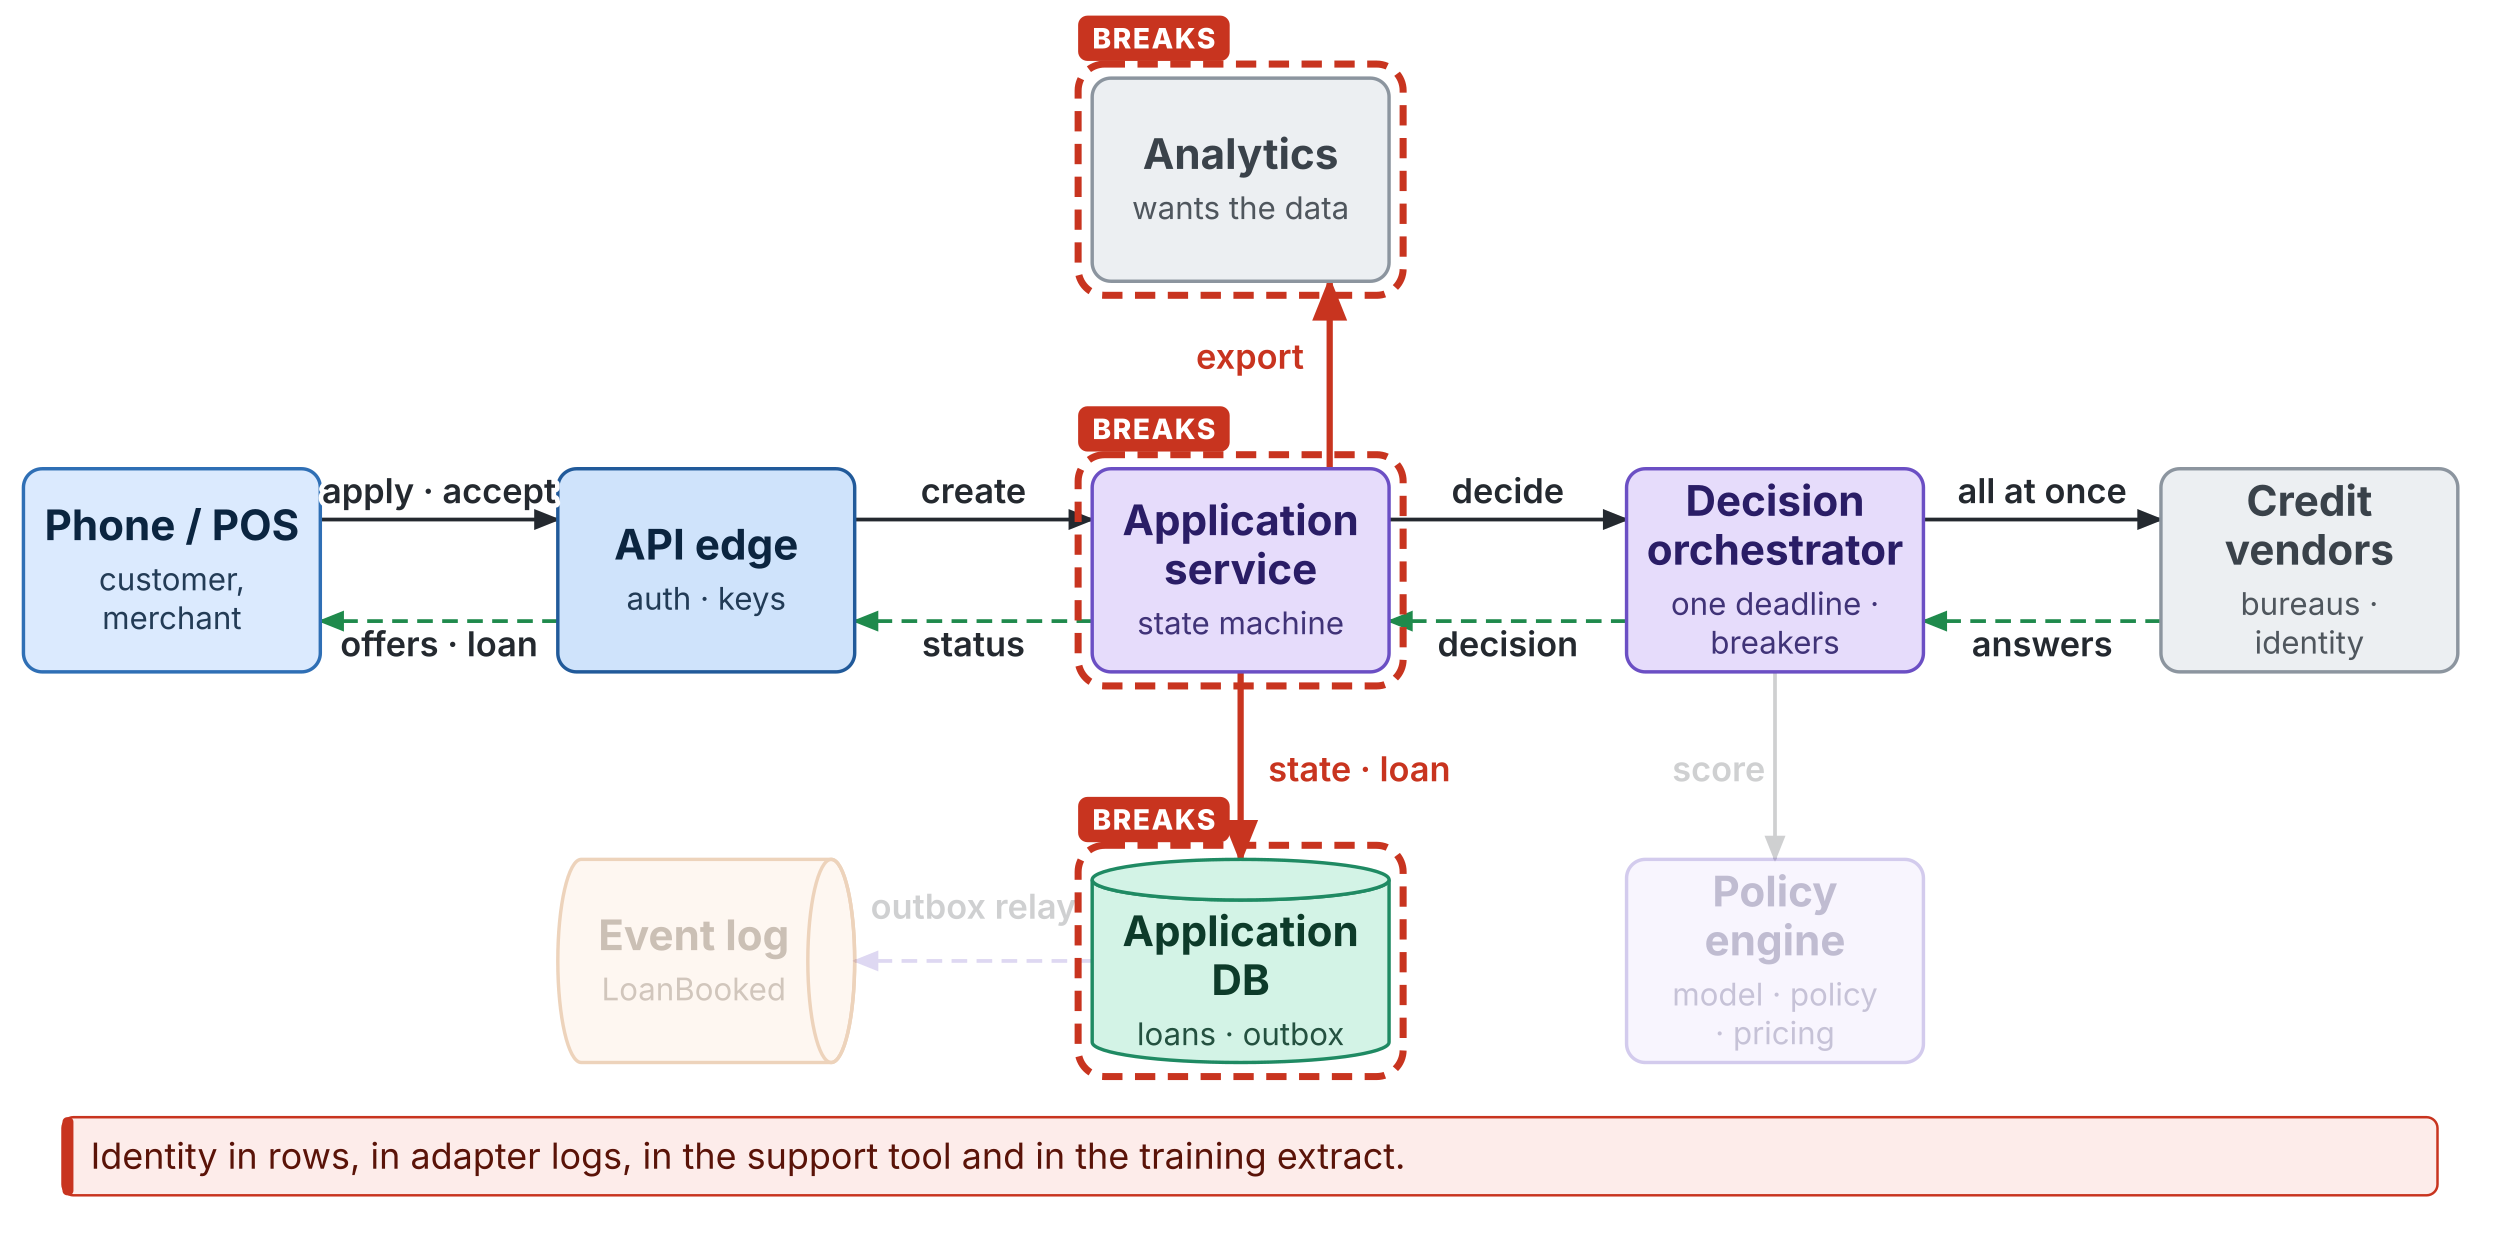
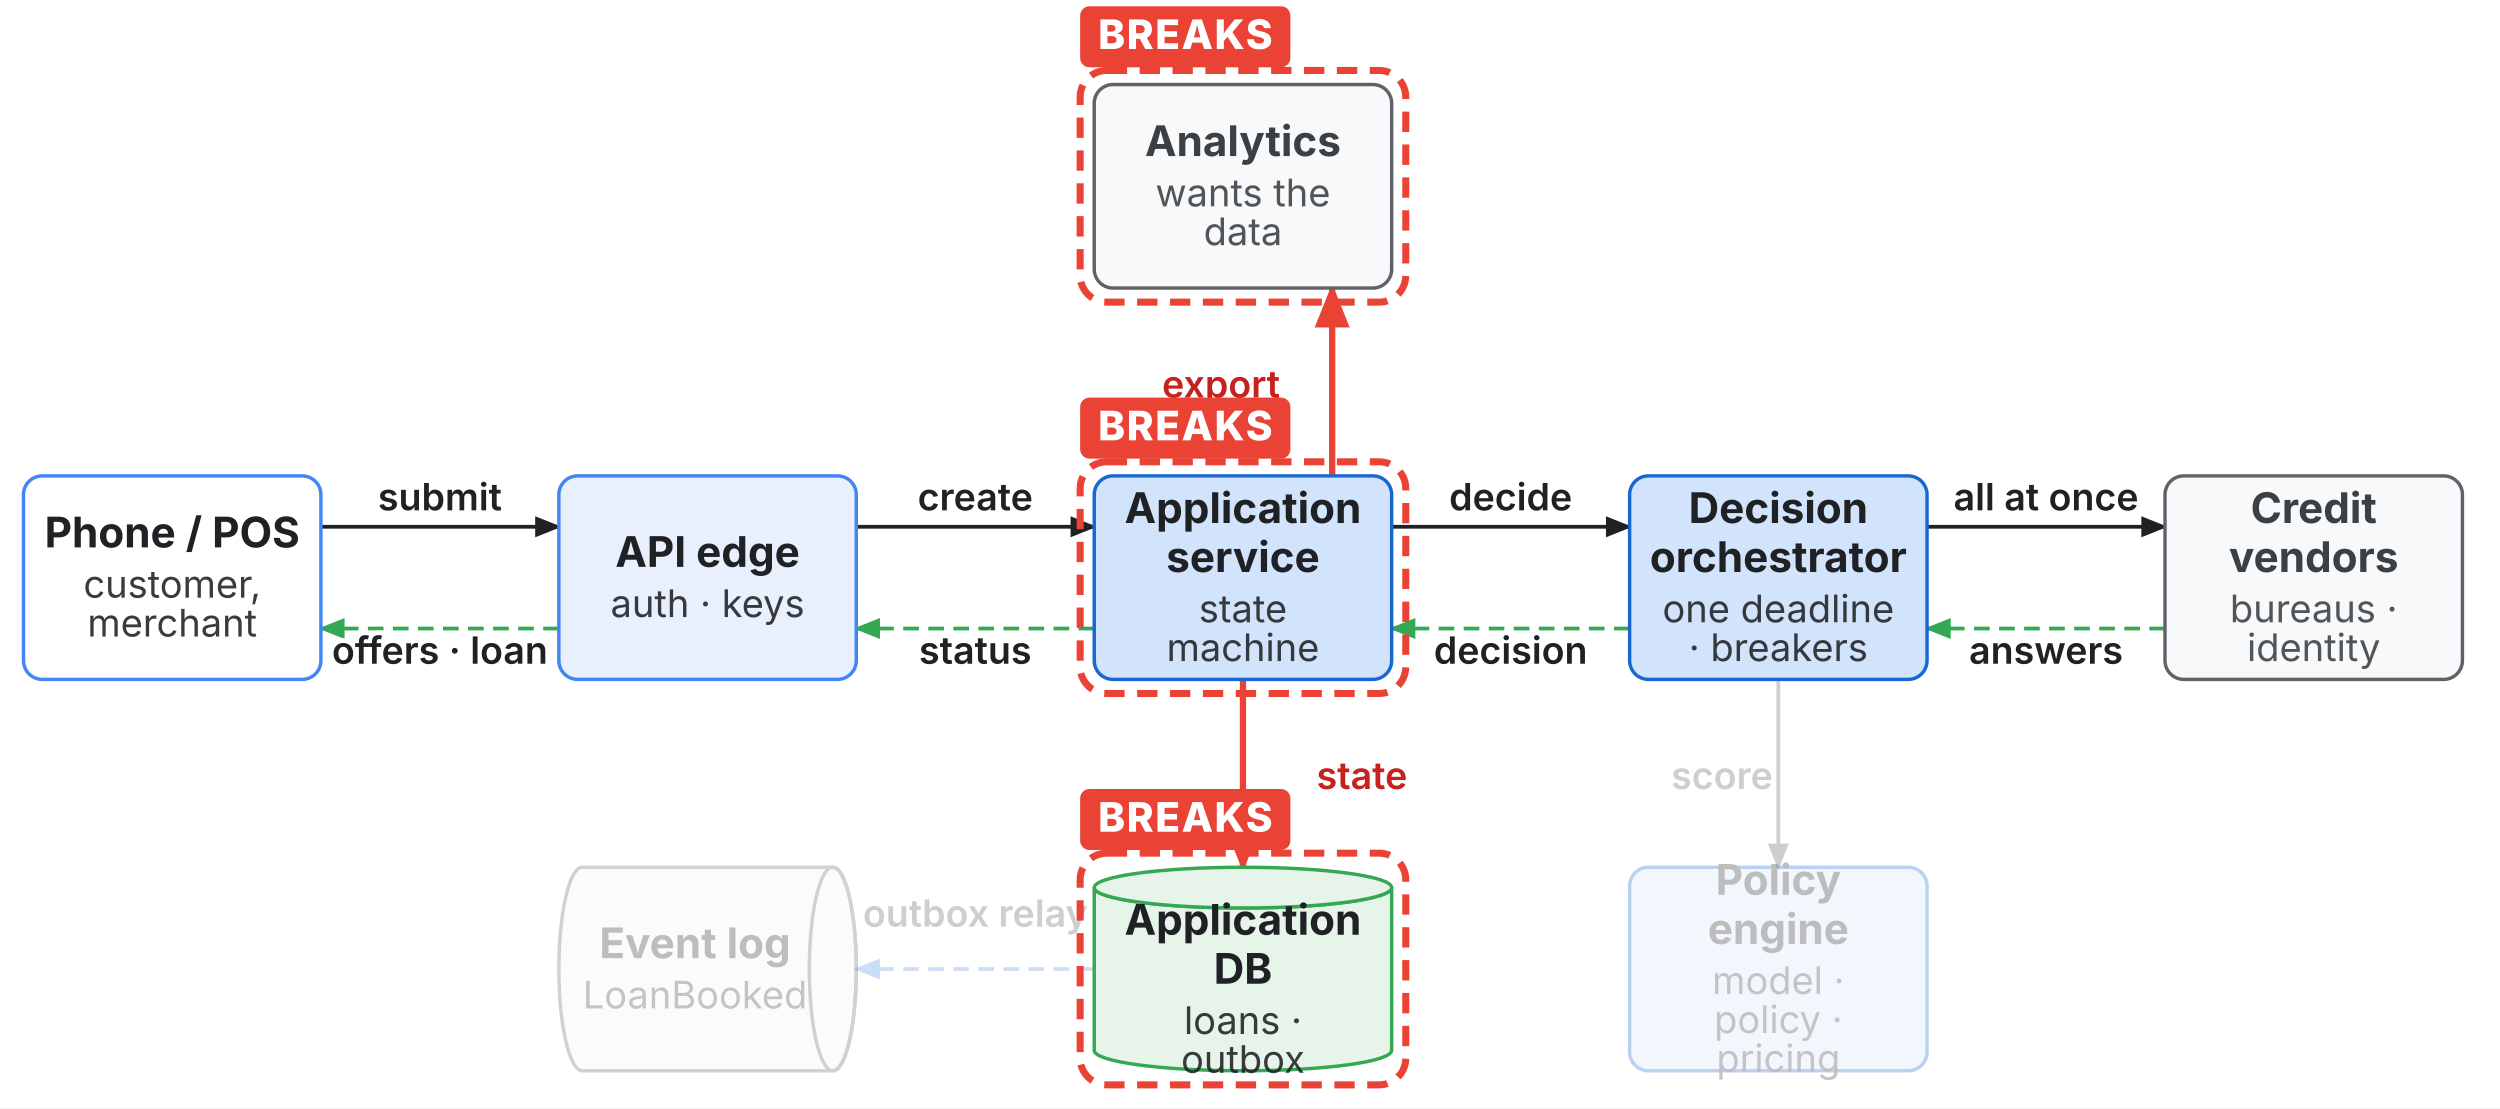
- <svg xmlns="http://www.w3.org/2000/svg" class="base" viewBox="0 0 1600 800" width="1600" height="800">
+ <svg xmlns="http://www.w3.org/2000/svg" class="base" viewBox="0 -4 1597 708" width="1597" height="708">
  <defs>
-     <marker id="bs-1f8a4c" viewBox="0 0 10 10" refX="9" refY="5" markerWidth="7" markerHeight="7" orient="auto">
-       <path d="M0,1 L10,5 L0,9 z" fill="#1f8a4c" />
+     <marker id="bs-1967d2" viewBox="0 0 10 10" refX="9" refY="5" markerWidth="7" markerHeight="7" orient="auto">
+       <path d="M0,1 L10,5 L0,9 z" fill="#1967d2" />
    </marker>
-     <marker id="bs-s-1f8a4c" viewBox="0 0 10 10" refX="1" refY="5" markerWidth="7" markerHeight="7" orient="auto">
-       <path d="M10,1 L0,5 L10,9 z" fill="#1f8a4c" />
+     <marker id="bs-s-1967d2" viewBox="0 0 10 10" refX="1" refY="5" markerWidth="7" markerHeight="7" orient="auto">
+       <path d="M10,1 L0,5 L10,9 z" fill="#1967d2" />
    </marker>
-     <marker id="bs-24292f" viewBox="0 0 10 10" refX="9" refY="5" markerWidth="7" markerHeight="7" orient="auto">
-       <path d="M0,1 L10,5 L0,9 z" fill="#24292f" />
+     <marker id="bs-202124" viewBox="0 0 10 10" refX="9" refY="5" markerWidth="7" markerHeight="7" orient="auto">
+       <path d="M0,1 L10,5 L0,9 z" fill="#202124" />
    </marker>
-     <marker id="bs-s-24292f" viewBox="0 0 10 10" refX="1" refY="5" markerWidth="7" markerHeight="7" orient="auto">
-       <path d="M10,1 L0,5 L10,9 z" fill="#24292f" />
+     <marker id="bs-s-202124" viewBox="0 0 10 10" refX="1" refY="5" markerWidth="7" markerHeight="7" orient="auto">
+       <path d="M10,1 L0,5 L10,9 z" fill="#202124" />
    </marker>
-     <marker id="bs-6b4fc4" viewBox="0 0 10 10" refX="9" refY="5" markerWidth="7" markerHeight="7" orient="auto">
-       <path d="M0,1 L10,5 L0,9 z" fill="#6b4fc4" />
+     <marker id="bs-34a853" viewBox="0 0 10 10" refX="9" refY="5" markerWidth="7" markerHeight="7" orient="auto">
+       <path d="M0,1 L10,5 L0,9 z" fill="#34a853" />
    </marker>
-     <marker id="bs-s-6b4fc4" viewBox="0 0 10 10" refX="1" refY="5" markerWidth="7" markerHeight="7" orient="auto">
-       <path d="M10,1 L0,5 L10,9 z" fill="#6b4fc4" />
+     <marker id="bs-s-34a853" viewBox="0 0 10 10" refX="1" refY="5" markerWidth="7" markerHeight="7" orient="auto">
+       <path d="M10,1 L0,5 L10,9 z" fill="#34a853" />
    </marker>
-     <marker id="bs-c8341f" viewBox="0 0 10 10" refX="9" refY="5" markerWidth="7" markerHeight="7" orient="auto">
-       <path d="M0,1 L10,5 L0,9 z" fill="#c8341f" />
+     <marker id="bs-ea4335" viewBox="0 0 10 10" refX="9" refY="5" markerWidth="7" markerHeight="7" orient="auto">
+       <path d="M0,1 L10,5 L0,9 z" fill="#ea4335" />
    </marker>
-     <marker id="bs-s-c8341f" viewBox="0 0 10 10" refX="1" refY="5" markerWidth="7" markerHeight="7" orient="auto">
-       <path d="M10,1 L0,5 L10,9 z" fill="#c8341f" />
+     <marker id="bs-s-ea4335" viewBox="0 0 10 10" refX="1" refY="5" markerWidth="7" markerHeight="7" orient="auto">
+       <path d="M10,1 L0,5 L10,9 z" fill="#ea4335" />
    </marker>
  </defs>
-   <rect width="1600" height="800" fill="#ffffff" />
-   <path d="M205.0,332.5 L357.0,332.5" fill="none" stroke="#24292f" stroke-width="2.4" marker-end="url(#bs-24292f)" />
-   <path d="M357.0,397.5 L205.0,397.5" fill="none" stroke="#1f8a4c" stroke-width="2.4" stroke-dasharray="10 6" marker-end="url(#bs-1f8a4c)" />
-   <path d="M547.0,332.5 L699.0,332.5" fill="none" stroke="#24292f" stroke-width="2.4" marker-end="url(#bs-24292f)" />
-   <path d="M699.0,397.5 L547.0,397.5" fill="none" stroke="#1f8a4c" stroke-width="2.4" stroke-dasharray="10 6" marker-end="url(#bs-1f8a4c)" />
-   <path d="M794.0,430.0 L794.0,550.0" fill="none" stroke="#c8341f" stroke-width="4" marker-end="url(#bs-c8341f)" />
-   <path d="M889.0,332.5 L1041.0,332.5" fill="none" stroke="#24292f" stroke-width="2.4" marker-end="url(#bs-24292f)" />
-   <path d="M1041.0,397.5 L889.0,397.5" fill="none" stroke="#1f8a4c" stroke-width="2.4" stroke-dasharray="10 6" marker-end="url(#bs-1f8a4c)" />
-   <path d="M1231.0,332.5 L1383.0,332.5" fill="none" stroke="#24292f" stroke-width="2.4" marker-end="url(#bs-24292f)" />
-   <path d="M1383.0,397.5 L1231.0,397.5" fill="none" stroke="#1f8a4c" stroke-width="2.4" stroke-dasharray="10 6" marker-end="url(#bs-1f8a4c)" />
-   <path d="M1136.0,430.0 L1136.0,550.0" fill="none" stroke="#24292f" stroke-width="2.4" marker-end="url(#bs-24292f)" opacity="0.22" />
-   <path d="M699.0,615.0 L547.0,615.0" fill="none" stroke="#6b4fc4" stroke-width="2.4" stroke-dasharray="10 6" marker-end="url(#bs-6b4fc4)" opacity="0.22" />
-   <path d="M851.0,300.0 L851.0,180.0" fill="none" stroke="#c8341f" stroke-width="4" marker-end="url(#bs-c8341f)" />
-   <rect x="15" y="300" width="190" height="130" rx="12" fill="#dbeafe" stroke="#2f6fb5" stroke-width="2.2" />
-   <text x="110.0" y="345.7" text-anchor="middle" font-family="Inter, Helvetica, Arial, sans-serif" font-size="27" font-weight="700" fill="#0b2540">Phone / POS</text>
-   <text x="110.0" y="377.8" text-anchor="middle" font-family="Inter, Helvetica, Arial, sans-serif" font-size="20.0" fill="#0b2540" fill-opacity="0.88">customer,</text>
-   <text x="110.0" y="402.6" text-anchor="middle" font-family="Inter, Helvetica, Arial, sans-serif" font-size="20.0" fill="#0b2540" fill-opacity="0.88">merchant</text>
-   <rect x="357" y="300" width="190" height="130" rx="12" fill="#cfe3fb" stroke="#215a9a" stroke-width="2.2" />
-   <text x="452.0" y="358.1" text-anchor="middle" font-family="Inter, Helvetica, Arial, sans-serif" font-size="27" font-weight="700" fill="#0b2540">API edge</text>
-   <text x="452.0" y="390.2" text-anchor="middle" font-family="Inter, Helvetica, Arial, sans-serif" font-size="20.0" fill="#0b2540" fill-opacity="0.88">auth · keys</text>
-   <rect x="699" y="300" width="190" height="130" rx="12" fill="#e6dcfb" stroke="#6b4fc4" stroke-width="2.2" />
-   <text x="794.0" y="342.5" text-anchor="middle" font-family="Inter, Helvetica, Arial, sans-serif" font-size="27" font-weight="700" fill="#2a1d66">Application</text>
-   <text x="794.0" y="373.8" text-anchor="middle" font-family="Inter, Helvetica, Arial, sans-serif" font-size="27" font-weight="700" fill="#2a1d66">service</text>
-   <text x="794.0" y="405.9" text-anchor="middle" font-family="Inter, Helvetica, Arial, sans-serif" font-size="20.0" fill="#2a1d66" fill-opacity="0.88">state machine</text>
-   <rect x="1041" y="300" width="190" height="130" rx="12" fill="#e6dcfb" stroke="#6b4fc4" stroke-width="2.2" />
-   <text x="1136.0" y="330.1" text-anchor="middle" font-family="Inter, Helvetica, Arial, sans-serif" font-size="27" font-weight="700" fill="#2a1d66">Decision</text>
-   <text x="1136.0" y="361.4" text-anchor="middle" font-family="Inter, Helvetica, Arial, sans-serif" font-size="27" font-weight="700" fill="#2a1d66">orchestrator</text>
-   <text x="1136.0" y="393.5" text-anchor="middle" font-family="Inter, Helvetica, Arial, sans-serif" font-size="20.0" fill="#2a1d66" fill-opacity="0.88">one deadline ·</text>
-   <text x="1136.0" y="418.3" text-anchor="middle" font-family="Inter, Helvetica, Arial, sans-serif" font-size="20.0" fill="#2a1d66" fill-opacity="0.88">breakers</text>
-   <rect x="1383" y="300" width="190" height="130" rx="12" fill="#eceff2" stroke="#8c959f" stroke-width="2.2" />
-   <text x="1478.0" y="330.1" text-anchor="middle" font-family="Inter, Helvetica, Arial, sans-serif" font-size="27" font-weight="700" fill="#3a424a">Credit</text>
-   <text x="1478.0" y="361.4" text-anchor="middle" font-family="Inter, Helvetica, Arial, sans-serif" font-size="27" font-weight="700" fill="#3a424a">vendors</text>
-   <text x="1478.0" y="393.5" text-anchor="middle" font-family="Inter, Helvetica, Arial, sans-serif" font-size="20.0" fill="#3a424a" fill-opacity="0.88">bureaus ·</text>
-   <text x="1478.0" y="418.3" text-anchor="middle" font-family="Inter, Helvetica, Arial, sans-serif" font-size="20.0" fill="#3a424a" fill-opacity="0.88">identity</text>
-   <path d="M699,563 a95.0,13 0 0,0 190,0 v104 a95.0,13 0 0,1 -190,0 z" fill="#d3f3e6" stroke="#1f8a63" stroke-width="2.2" />
-   <ellipse cx="794.0" cy="563" rx="95.0" ry="13" fill="#d3f3e6" stroke="#1f8a63" stroke-width="2.2" />
-   <text x="794.0" y="605.5" text-anchor="middle" font-family="Inter, Helvetica, Arial, sans-serif" font-size="27" font-weight="700" fill="#0d3b2a">Application</text>
-   <text x="794.0" y="636.8" text-anchor="middle" font-family="Inter, Helvetica, Arial, sans-serif" font-size="27" font-weight="700" fill="#0d3b2a">DB</text>
-   <text x="794.0" y="668.9" text-anchor="middle" font-family="Inter, Helvetica, Arial, sans-serif" font-size="20.0" fill="#0d3b2a" fill-opacity="0.88">loans · outbox</text>
-   <g opacity="0.3">
-     <path d="M372,550 h160 a15,65.0 0 0,1 0,130 h-160 a15,65.0 0 0,1 0,-130 z" fill="#fde3cf" stroke="#c26a1b" stroke-width="2.2" />
-     <ellipse cx="532" cy="615.0" rx="15" ry="65.0" fill="none" stroke="#c26a1b" stroke-width="2.2" />
-     <text x="444.0" y="608.1" text-anchor="middle" font-family="Inter, Helvetica, Arial, sans-serif" font-size="27" font-weight="700" fill="#4f2a08">Event log</text>
-     <text x="444.0" y="640.2" text-anchor="middle" font-family="Inter, Helvetica, Arial, sans-serif" font-size="20.0" fill="#4f2a08" fill-opacity="0.88">LoanBooked</text>
+   <rect x="0" y="-4" width="1597" height="708" fill="#ffffff" />
+   <path data-k="e:p-a" d="M205.0,332.5 L357.0,332.5" fill="none" stroke="#202124" stroke-width="2.4" marker-end="url(#bs-202124)" />
+   <path data-k="e:a-p" d="M357.0,397.5 L205.0,397.5" fill="none" stroke="#34a853" stroke-width="2.4" stroke-dasharray="10 6" marker-end="url(#bs-34a853)" />
+   <path data-k="e:a-ap" d="M547.0,332.5 L699.0,332.5" fill="none" stroke="#202124" stroke-width="2.4" marker-end="url(#bs-202124)" />
+   <path data-k="e:ap-a" d="M699.0,397.5 L547.0,397.5" fill="none" stroke="#34a853" stroke-width="2.4" stroke-dasharray="10 6" marker-end="url(#bs-34a853)" />
+   <path data-k="e:ap-db" d="M794.0,430.0 L794.0,550.0" fill="none" stroke="#ea4335" stroke-width="4" marker-end="url(#bs-ea4335)" />
+   <path data-k="e:ap-o" d="M889.0,332.5 L1041.0,332.5" fill="none" stroke="#202124" stroke-width="2.4" marker-end="url(#bs-202124)" />
+   <path data-k="e:o-ap" d="M1041.0,397.5 L889.0,397.5" fill="none" stroke="#34a853" stroke-width="2.4" stroke-dasharray="10 6" marker-end="url(#bs-34a853)" />
+   <path data-k="e:o-v" d="M1231.0,332.5 L1383.0,332.5" fill="none" stroke="#202124" stroke-width="2.4" marker-end="url(#bs-202124)" />
+   <path data-k="e:v-o" d="M1383.0,397.5 L1231.0,397.5" fill="none" stroke="#34a853" stroke-width="2.4" stroke-dasharray="10 6" marker-end="url(#bs-34a853)" />
+   <path data-k="e:o-m" d="M1136.0,430.0 L1136.0,550.0" fill="none" stroke="#202124" stroke-width="2.4" marker-end="url(#bs-202124)" opacity="0.22" />
+   <path data-k="e:db-l" d="M699.0,615.0 L547.0,615.0" fill="none" stroke="#1967d2" stroke-width="2.4" stroke-dasharray="10 6" marker-end="url(#bs-1967d2)" opacity="0.22" />
+   <path data-k="e:ap-an" d="M851.0,300.0 L851.0,180.0" fill="none" stroke="#ea4335" stroke-width="4" marker-end="url(#bs-ea4335)" />
+   <g data-k="n:pos">
+     <rect x="15" y="300" width="190" height="130" rx="12" fill="#ffffff" stroke="#4285f4" stroke-width="2.2" />
+     <text x="110.0" y="345.7" text-anchor="middle" font-family="Inter, Roboto, sans-serif" font-size="27" font-weight="700" fill="#202124">Phone / POS</text>
+     <text x="110.0" y="377.8" text-anchor="middle" font-family="Inter, Roboto, sans-serif" font-size="24.3" fill="#202124" fill-opacity="0.88">customer,</text>
+     <text x="110.0" y="402.6" text-anchor="middle" font-family="Inter, Roboto, sans-serif" font-size="24.3" fill="#202124" fill-opacity="0.88">merchant</text>
  </g>
-   <g opacity="0.3">
-     <rect x="1041" y="550" width="190" height="130" rx="12" fill="#e6dcfb" stroke="#6b4fc4" stroke-width="2.2" />
-     <text x="1136.0" y="580.1" text-anchor="middle" font-family="Inter, Helvetica, Arial, sans-serif" font-size="27" font-weight="700" fill="#2a1d66">Policy</text>
-     <text x="1136.0" y="611.4" text-anchor="middle" font-family="Inter, Helvetica, Arial, sans-serif" font-size="27" font-weight="700" fill="#2a1d66">engine</text>
-     <text x="1136.0" y="643.5" text-anchor="middle" font-family="Inter, Helvetica, Arial, sans-serif" font-size="20.0" fill="#2a1d66" fill-opacity="0.88">model · policy</text>
-     <text x="1136.0" y="668.3" text-anchor="middle" font-family="Inter, Helvetica, Arial, sans-serif" font-size="20.0" fill="#2a1d66" fill-opacity="0.88">· pricing</text>
+   <g data-k="n:api">
+     <rect x="357" y="300" width="190" height="130" rx="12" fill="#e8f0fe" stroke="#4285f4" stroke-width="2.2" />
+     <text x="452.0" y="358.1" text-anchor="middle" font-family="Inter, Roboto, sans-serif" font-size="27" font-weight="700" fill="#202124">API edge</text>
+     <text x="452.0" y="390.2" text-anchor="middle" font-family="Inter, Roboto, sans-serif" font-size="24.3" fill="#202124" fill-opacity="0.88">auth · keys</text>
  </g>
-   <rect x="699" y="50" width="190" height="130" rx="12" fill="#eceff2" stroke="#8c959f" stroke-width="2.2" />
-   <text x="794.0" y="108.1" text-anchor="middle" font-family="Inter, Helvetica, Arial, sans-serif" font-size="27" font-weight="700" fill="#3a424a">Analytics</text>
-   <text x="794.0" y="140.2" text-anchor="middle" font-family="Inter, Helvetica, Arial, sans-serif" font-size="20.0" fill="#3a424a" fill-opacity="0.88">wants the data</text>
-   <text x="281.0" y="322.0" text-anchor="middle" font-family="Inter, Helvetica, Arial, sans-serif" font-size="22" font-weight="600" fill="#24292f" paint-order="stroke" stroke="#ffffff" stroke-width="6" stroke-linejoin="round">apply · accept</text>
-   <text x="281.0" y="420.0" text-anchor="middle" font-family="Inter, Helvetica, Arial, sans-serif" font-size="22" font-weight="600" fill="#24292f" paint-order="stroke" stroke="#ffffff" stroke-width="6" stroke-linejoin="round">offers · loan</text>
-   <text x="623.0" y="322.0" text-anchor="middle" font-family="Inter, Helvetica, Arial, sans-serif" font-size="22" font-weight="600" fill="#24292f" paint-order="stroke" stroke="#ffffff" stroke-width="6" stroke-linejoin="round">create</text>
-   <text x="623.0" y="420.0" text-anchor="middle" font-family="Inter, Helvetica, Arial, sans-serif" font-size="22" font-weight="600" fill="#24292f" paint-order="stroke" stroke="#ffffff" stroke-width="6" stroke-linejoin="round">status</text>
-   <text x="870.0" y="500.0" text-anchor="middle" font-family="Inter, Helvetica, Arial, sans-serif" font-size="22" font-weight="600" fill="#c8341f" paint-order="stroke" stroke="#ffffff" stroke-width="6" stroke-linejoin="round">state · loan</text>
-   <text x="965.0" y="322.0" text-anchor="middle" font-family="Inter, Helvetica, Arial, sans-serif" font-size="22" font-weight="600" fill="#24292f" paint-order="stroke" stroke="#ffffff" stroke-width="6" stroke-linejoin="round">decide</text>
-   <text x="965.0" y="420.0" text-anchor="middle" font-family="Inter, Helvetica, Arial, sans-serif" font-size="22" font-weight="600" fill="#24292f" paint-order="stroke" stroke="#ffffff" stroke-width="6" stroke-linejoin="round">decision</text>
-   <text x="1307.0" y="322.0" text-anchor="middle" font-family="Inter, Helvetica, Arial, sans-serif" font-size="22" font-weight="600" fill="#24292f" paint-order="stroke" stroke="#ffffff" stroke-width="6" stroke-linejoin="round">all at once</text>
-   <text x="1307.0" y="420.0" text-anchor="middle" font-family="Inter, Helvetica, Arial, sans-serif" font-size="22" font-weight="600" fill="#24292f" paint-order="stroke" stroke="#ffffff" stroke-width="6" stroke-linejoin="round">answers</text>
-   <text x="1100.0" y="500.0" text-anchor="middle" font-family="Inter, Helvetica, Arial, sans-serif" font-size="22" font-weight="600" fill="#24292f" paint-order="stroke" stroke="#ffffff" stroke-width="6" stroke-linejoin="round" opacity="0.22">score</text>
-   <text x="623.0" y="588.0" text-anchor="middle" font-family="Inter, Helvetica, Arial, sans-serif" font-size="22" font-weight="600" fill="#24292f" paint-order="stroke" stroke="#ffffff" stroke-width="6" stroke-linejoin="round" opacity="0.22">outbox relay</text>
-   <text x="800.0" y="236.0" text-anchor="middle" font-family="Inter, Helvetica, Arial, sans-serif" font-size="22" font-weight="600" fill="#c8341f" paint-order="stroke" stroke="#ffffff" stroke-width="6" stroke-linejoin="round">export</text>
-   <rect x="690" y="291" width="208" height="148" rx="17" fill="none" stroke="#c8341f" stroke-width="4.5" stroke-dasharray="13 8" />
-   <rect x="690" y="260" width="97.0" height="29" rx="6" fill="#c8341f" />
-   <text x="738.5" y="281" text-anchor="middle" font-family="Inter, Helvetica, Arial, sans-serif" font-size="18" font-weight="800" letter-spacing="1" fill="#ffffff">BREAKS</text>
-   <rect x="690" y="541" width="208" height="148" rx="17" fill="none" stroke="#c8341f" stroke-width="4.5" stroke-dasharray="13 8" />
-   <rect x="690" y="510" width="97.0" height="29" rx="6" fill="#c8341f" />
-   <text x="738.5" y="531" text-anchor="middle" font-family="Inter, Helvetica, Arial, sans-serif" font-size="18" font-weight="800" letter-spacing="1" fill="#ffffff">BREAKS</text>
-   <rect x="690" y="41" width="208" height="148" rx="17" fill="none" stroke="#c8341f" stroke-width="4.5" stroke-dasharray="13 8" />
-   <rect x="690" y="10" width="97.0" height="29" rx="6" fill="#c8341f" />
-   <text x="738.5" y="31" text-anchor="middle" font-family="Inter, Helvetica, Arial, sans-serif" font-size="18" font-weight="800" letter-spacing="1" fill="#ffffff">BREAKS</text>
-   <rect x="40" y="715" width="1520" height="50" rx="7" fill="#fdecea" stroke="#c8341f" stroke-width="1.6" />
-   <rect x="40" y="715" width="7" height="50" rx="3" fill="#c8341f" />
-   <text x="58" y="748" font-family="Inter, Helvetica, Arial, sans-serif" font-size="23" fill="#5a1308">Identity in rows, in adapter logs, in the support tool and in the training extract.</text>
+   <g data-k="n:app">
+     <rect x="699" y="300" width="190" height="130" rx="12" fill="#d2e3fc" stroke="#1967d2" stroke-width="2.2" />
+     <text x="794.0" y="330.1" text-anchor="middle" font-family="Inter, Roboto, sans-serif" font-size="27" font-weight="700" fill="#202124">Application</text>
+     <text x="794.0" y="361.4" text-anchor="middle" font-family="Inter, Roboto, sans-serif" font-size="27" font-weight="700" fill="#202124">service</text>
+     <text x="794.0" y="393.5" text-anchor="middle" font-family="Inter, Roboto, sans-serif" font-size="24.3" fill="#202124" fill-opacity="0.88">state</text>
+     <text x="794.0" y="418.3" text-anchor="middle" font-family="Inter, Roboto, sans-serif" font-size="24.3" fill="#202124" fill-opacity="0.88">machine</text>
+   </g>
+   <g data-k="n:orch">
+     <rect x="1041" y="300" width="190" height="130" rx="12" fill="#d2e3fc" stroke="#1967d2" stroke-width="2.2" />
+     <text x="1136.0" y="330.1" text-anchor="middle" font-family="Inter, Roboto, sans-serif" font-size="27" font-weight="700" fill="#202124">Decision</text>
+     <text x="1136.0" y="361.4" text-anchor="middle" font-family="Inter, Roboto, sans-serif" font-size="27" font-weight="700" fill="#202124">orchestrator</text>
+     <text x="1136.0" y="393.5" text-anchor="middle" font-family="Inter, Roboto, sans-serif" font-size="24.3" fill="#202124" fill-opacity="0.88">one deadline</text>
+     <text x="1136.0" y="418.3" text-anchor="middle" font-family="Inter, Roboto, sans-serif" font-size="24.3" fill="#202124" fill-opacity="0.88">· breakers</text>
+   </g>
+   <g data-k="n:ven">
+     <rect x="1383" y="300" width="190" height="130" rx="12" fill="#f8f9fa" stroke="#5f6368" stroke-width="2.2" />
+     <text x="1478.0" y="330.1" text-anchor="middle" font-family="Inter, Roboto, sans-serif" font-size="27" font-weight="700" fill="#3c4043">Credit</text>
+     <text x="1478.0" y="361.4" text-anchor="middle" font-family="Inter, Roboto, sans-serif" font-size="27" font-weight="700" fill="#3c4043">vendors</text>
+     <text x="1478.0" y="393.5" text-anchor="middle" font-family="Inter, Roboto, sans-serif" font-size="24.3" fill="#3c4043" fill-opacity="0.88">bureaus ·</text>
+     <text x="1478.0" y="418.3" text-anchor="middle" font-family="Inter, Roboto, sans-serif" font-size="24.3" fill="#3c4043" fill-opacity="0.88">identity</text>
+   </g>
+   <g data-k="n:db">
+     <path d="M699,563 a95.0,13 0 0,0 190,0 v104 a95.0,13 0 0,1 -190,0 z" fill="#e6f4ea" stroke="#34a853" stroke-width="2.2" />
+     <ellipse cx="794.0" cy="563" rx="95.0" ry="13" fill="#e6f4ea" stroke="#34a853" stroke-width="2.2" />
+     <text x="794.0" y="593.1" text-anchor="middle" font-family="Inter, Roboto, sans-serif" font-size="27" font-weight="700" fill="#202124">Application</text>
+     <text x="794.0" y="624.4" text-anchor="middle" font-family="Inter, Roboto, sans-serif" font-size="27" font-weight="700" fill="#202124">DB</text>
+     <text x="794.0" y="656.5" text-anchor="middle" font-family="Inter, Roboto, sans-serif" font-size="24.3" fill="#202124" fill-opacity="0.88">loans ·</text>
+     <text x="794.0" y="681.3" text-anchor="middle" font-family="Inter, Roboto, sans-serif" font-size="24.3" fill="#202124" fill-opacity="0.88">outbox</text>
+   </g>
+   <g data-k="n:log">
+     <g opacity="0.3">
+       <path d="M372,550 h160 a15,65.0 0 0,1 0,130 h-160 a15,65.0 0 0,1 0,-130 z" fill="#f1f3f4" stroke="#5f6368" stroke-width="2.2" />
+       <ellipse cx="532" cy="615.0" rx="15" ry="65.0" fill="none" stroke="#5f6368" stroke-width="2.2" />
+       <text x="444.0" y="608.1" text-anchor="middle" font-family="Inter, Roboto, sans-serif" font-size="27" font-weight="700" fill="#202124">Event log</text>
+       <text x="444.0" y="640.2" text-anchor="middle" font-family="Inter, Roboto, sans-serif" font-size="24.3" fill="#202124" fill-opacity="0.88">LoanBooked</text>
+     </g>
+   </g>
+   <g data-k="n:model">
+     <g opacity="0.3">
+       <rect x="1041" y="550" width="190" height="130" rx="12" fill="#d2e3fc" stroke="#1967d2" stroke-width="2.2" />
+       <text x="1136.0" y="567.6" text-anchor="middle" font-family="Inter, Roboto, sans-serif" font-size="27" font-weight="700" fill="#202124">Policy</text>
+       <text x="1136.0" y="599.0" text-anchor="middle" font-family="Inter, Roboto, sans-serif" font-size="27" font-weight="700" fill="#202124">engine</text>
+       <text x="1136.0" y="631.0" text-anchor="middle" font-family="Inter, Roboto, sans-serif" font-size="24.3" fill="#202124" fill-opacity="0.88">model ·</text>
+       <text x="1136.0" y="655.9" text-anchor="middle" font-family="Inter, Roboto, sans-serif" font-size="24.3" fill="#202124" fill-opacity="0.88">policy ·</text>
+       <text x="1136.0" y="680.7" text-anchor="middle" font-family="Inter, Roboto, sans-serif" font-size="24.3" fill="#202124" fill-opacity="0.88">pricing</text>
+     </g>
+   </g>
+   <g data-k="n:ana">
+     <rect x="699" y="50" width="190" height="130" rx="12" fill="#f8f9fa" stroke="#5f6368" stroke-width="2.2" />
+     <text x="794.0" y="95.7" text-anchor="middle" font-family="Inter, Roboto, sans-serif" font-size="27" font-weight="700" fill="#3c4043">Analytics</text>
+     <text x="794.0" y="127.8" text-anchor="middle" font-family="Inter, Roboto, sans-serif" font-size="24.3" fill="#3c4043" fill-opacity="0.88">wants the</text>
+     <text x="794.0" y="152.6" text-anchor="middle" font-family="Inter, Roboto, sans-serif" font-size="24.3" fill="#3c4043" fill-opacity="0.88">data</text>
+   </g>
+   <text data-k="e:p-a" x="281.0" y="322.0" text-anchor="middle" font-family="Inter, Roboto, sans-serif" font-size="24" font-weight="600" fill="#202124" paint-order="stroke" stroke="#ffffff" stroke-width="6" stroke-linejoin="round">submit</text>
+   <text data-k="e:a-p" x="281.0" y="420.0" text-anchor="middle" font-family="Inter, Roboto, sans-serif" font-size="24" font-weight="600" fill="#202124" paint-order="stroke" stroke="#ffffff" stroke-width="6" stroke-linejoin="round">offers · loan</text>
+   <text data-k="e:a-ap" x="623.0" y="322.0" text-anchor="middle" font-family="Inter, Roboto, sans-serif" font-size="24" font-weight="600" fill="#202124" paint-order="stroke" stroke="#ffffff" stroke-width="6" stroke-linejoin="round">create</text>
+   <text data-k="e:ap-a" x="623.0" y="420.0" text-anchor="middle" font-family="Inter, Roboto, sans-serif" font-size="24" font-weight="600" fill="#202124" paint-order="stroke" stroke="#ffffff" stroke-width="6" stroke-linejoin="round">status</text>
+   <text data-k="e:ap-db" x="870.0" y="500.0" text-anchor="middle" font-family="Inter, Roboto, sans-serif" font-size="24" font-weight="600" fill="#C5221F" paint-order="stroke" stroke="#ffffff" stroke-width="6" stroke-linejoin="round">state</text>
+   <text data-k="e:ap-o" x="965.0" y="322.0" text-anchor="middle" font-family="Inter, Roboto, sans-serif" font-size="24" font-weight="600" fill="#202124" paint-order="stroke" stroke="#ffffff" stroke-width="6" stroke-linejoin="round">decide</text>
+   <text data-k="e:o-ap" x="965.0" y="420.0" text-anchor="middle" font-family="Inter, Roboto, sans-serif" font-size="24" font-weight="600" fill="#202124" paint-order="stroke" stroke="#ffffff" stroke-width="6" stroke-linejoin="round">decision</text>
+   <text data-k="e:o-v" x="1307.0" y="322.0" text-anchor="middle" font-family="Inter, Roboto, sans-serif" font-size="24" font-weight="600" fill="#202124" paint-order="stroke" stroke="#ffffff" stroke-width="6" stroke-linejoin="round">all at once</text>
+   <text data-k="e:v-o" x="1307.0" y="420.0" text-anchor="middle" font-family="Inter, Roboto, sans-serif" font-size="24" font-weight="600" fill="#202124" paint-order="stroke" stroke="#ffffff" stroke-width="6" stroke-linejoin="round">answers</text>
+   <text data-k="e:o-m" x="1100.0" y="500.0" text-anchor="middle" font-family="Inter, Roboto, sans-serif" font-size="24" font-weight="600" fill="#202124" paint-order="stroke" stroke="#ffffff" stroke-width="6" stroke-linejoin="round" opacity="0.22">score</text>
+   <text data-k="e:db-l" x="623.0" y="588.0" text-anchor="middle" font-family="Inter, Roboto, sans-serif" font-size="24" font-weight="600" fill="#202124" paint-order="stroke" stroke="#ffffff" stroke-width="6" stroke-linejoin="round" opacity="0.22">outbox relay</text>
+   <text data-k="e:ap-an" x="780.0" y="250.0" text-anchor="middle" font-family="Inter, Roboto, sans-serif" font-size="24" font-weight="600" fill="#C5221F" paint-order="stroke" stroke="#ffffff" stroke-width="6" stroke-linejoin="round">export</text>
+   <g data-k="m:app">
+     <rect x="690" y="291" width="208" height="148" rx="17" fill="none" stroke="#ea4335" stroke-width="4.5" stroke-dasharray="13 8" />
+     <rect x="690" y="250.0" width="134.3" height="39.0" rx="6" fill="#ea4335" />
+     <text x="757.2" y="277.3" text-anchor="middle" font-family="Inter, Roboto, sans-serif" font-size="26" font-weight="800" letter-spacing="1" fill="#ffffff">BREAKS</text>
+   </g>
+   <g data-k="m:db">
+     <rect x="690" y="541" width="208" height="148" rx="17" fill="none" stroke="#ea4335" stroke-width="4.5" stroke-dasharray="13 8" />
+     <rect x="690" y="500.0" width="134.3" height="39.0" rx="6" fill="#ea4335" />
+     <text x="757.2" y="527.3" text-anchor="middle" font-family="Inter, Roboto, sans-serif" font-size="26" font-weight="800" letter-spacing="1" fill="#ffffff">BREAKS</text>
+   </g>
+   <g data-k="m:ana">
+     <rect x="690" y="41" width="208" height="148" rx="17" fill="none" stroke="#ea4335" stroke-width="4.5" stroke-dasharray="13 8" />
+     <rect x="690" y="0.0" width="134.3" height="39.0" rx="6" fill="#ea4335" />
+     <text x="757.2" y="27.3" text-anchor="middle" font-family="Inter, Roboto, sans-serif" font-size="26" font-weight="800" letter-spacing="1" fill="#ffffff">BREAKS</text>
+   </g>
</svg>
